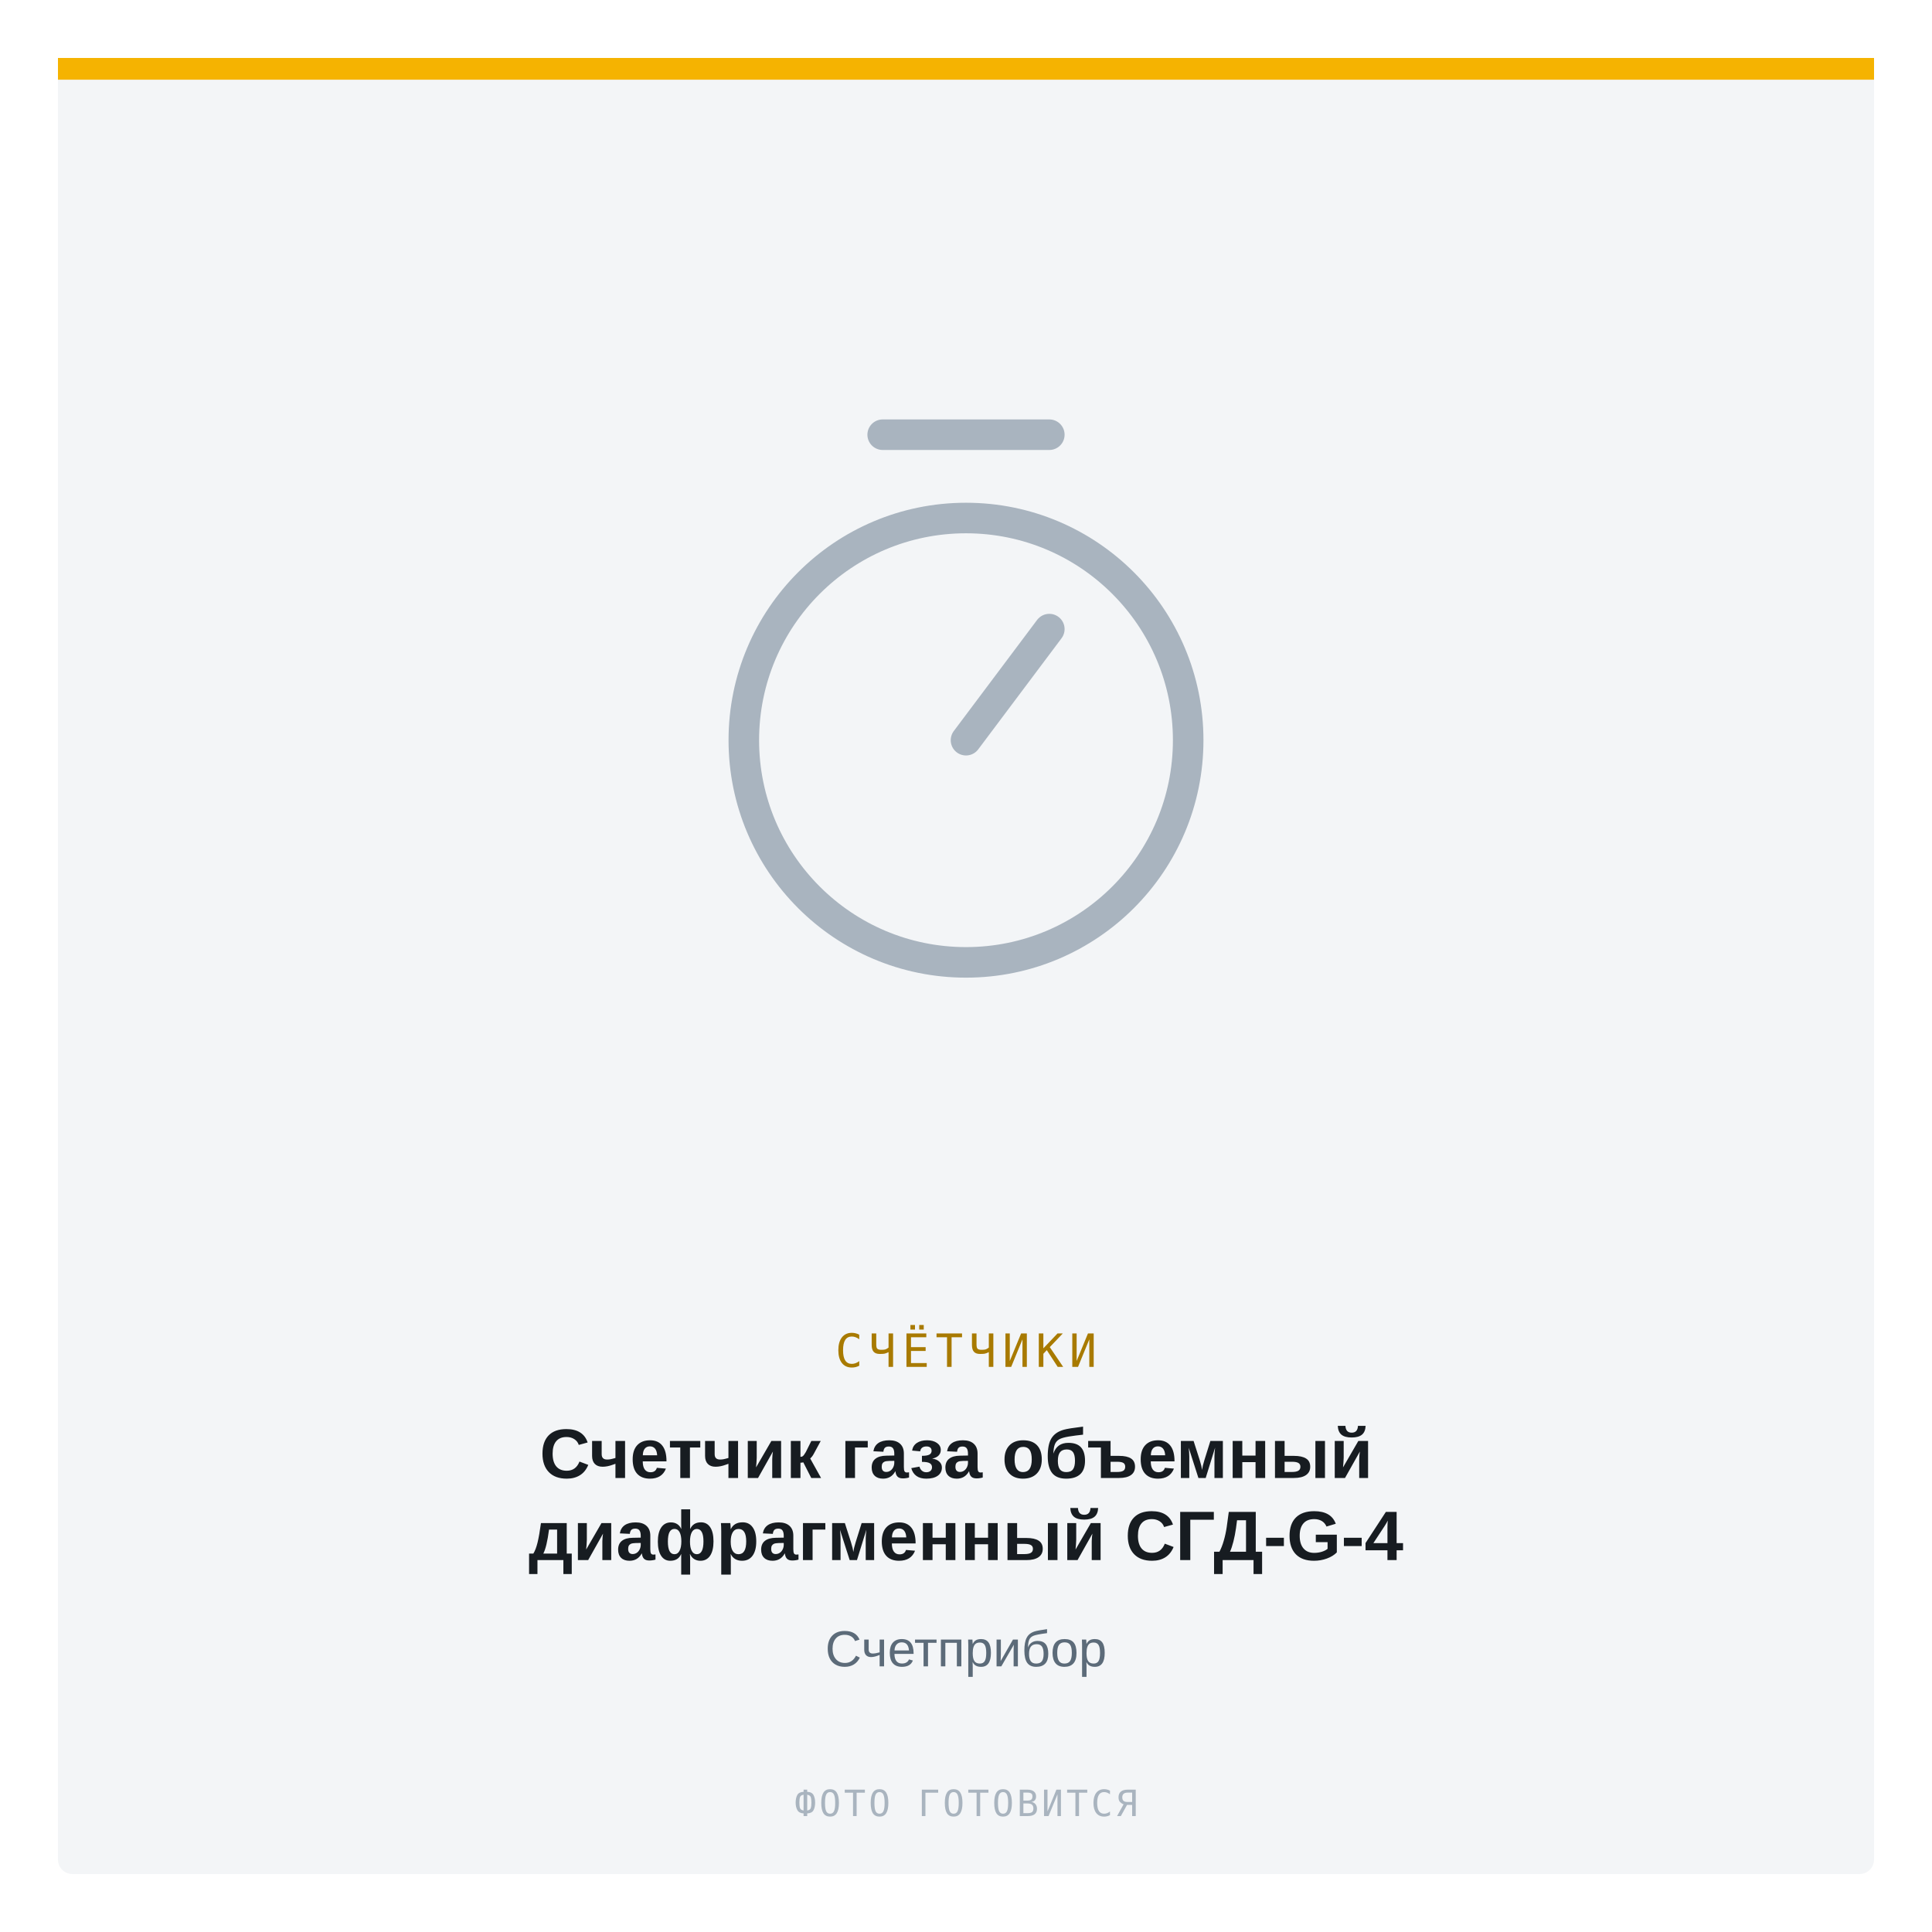
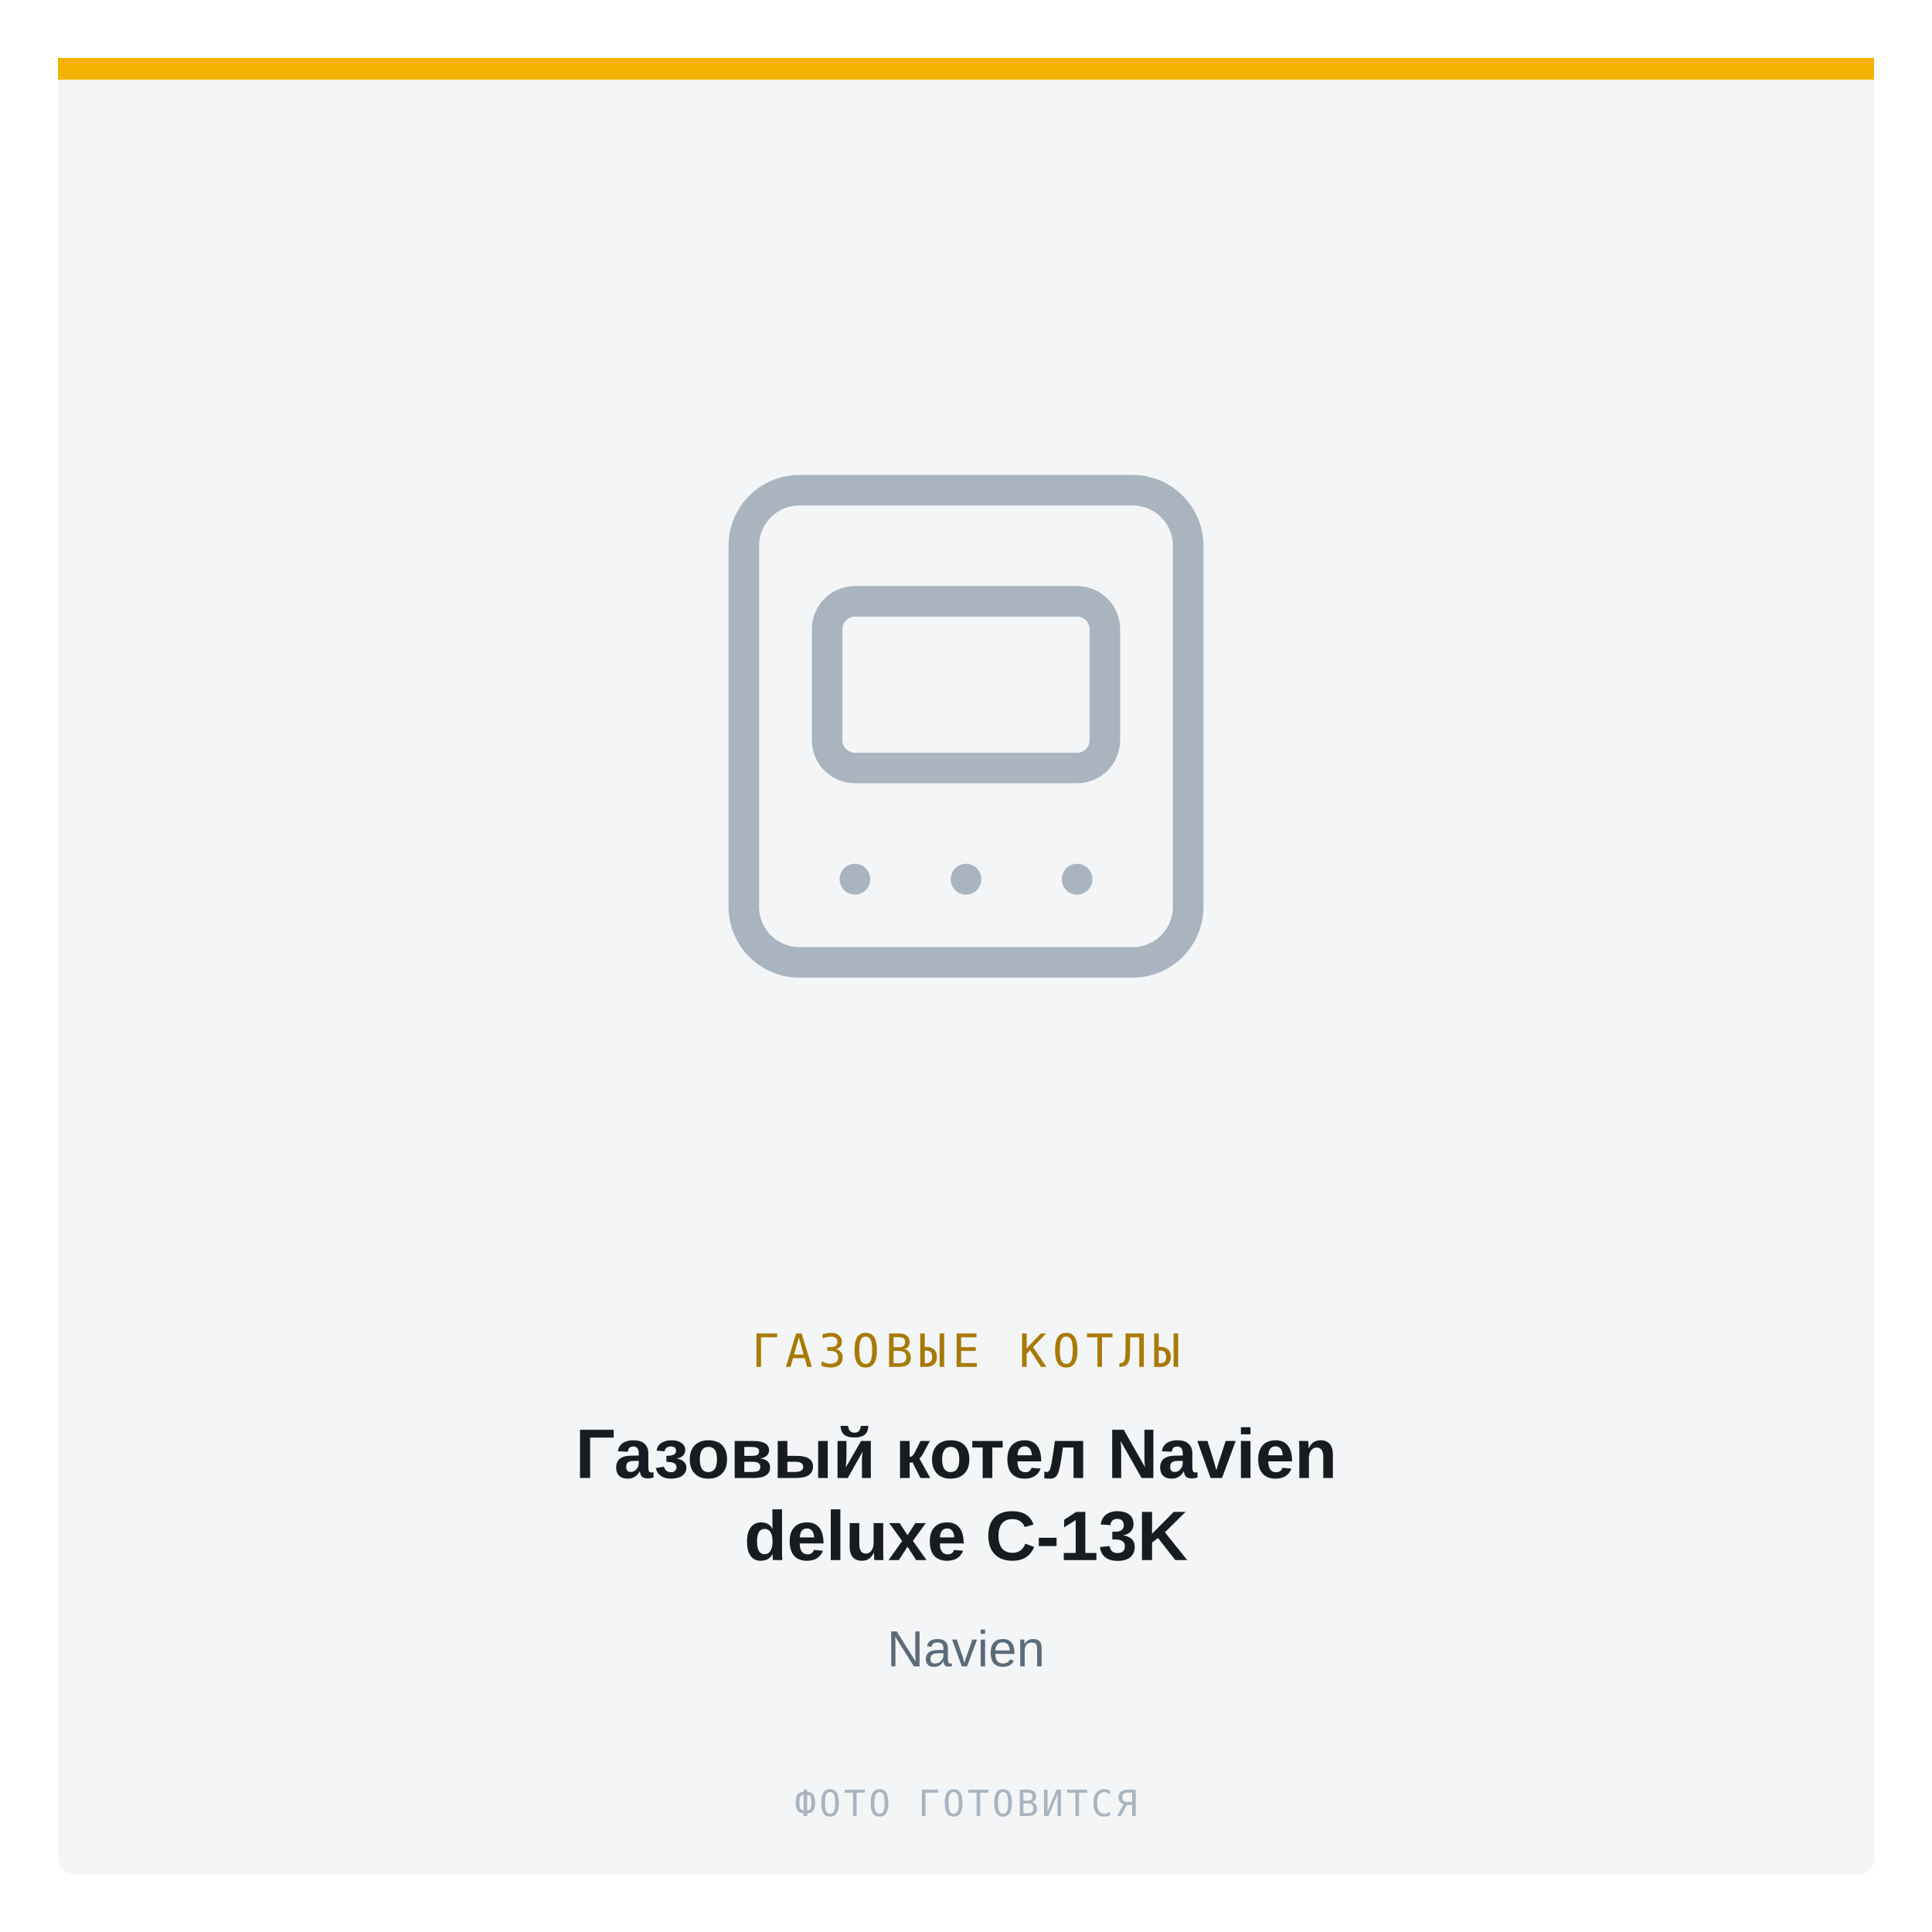
- <svg xmlns="http://www.w3.org/2000/svg" viewBox="0 0 800 800" width="800" height="800" role="img" aria-label="Счетчик газа объемный диафрагменный СГД-G-4">
+ <svg xmlns="http://www.w3.org/2000/svg" viewBox="0 0 800 800" width="800" height="800" role="img" aria-label="Газовый котел Navien deluxe C-13K">
  <rect width="800" height="800" fill="#FFFFFF" />
  <rect x="24" y="24" width="752" height="752" rx="6" fill="#F3F5F7" />
  <rect x="24" y="24" width="752" height="9" rx="0" fill="#F5B301" />
  <g transform="translate(400 295) scale(11.5) translate(-12 -12)" fill="none" stroke="#A9B4BF" stroke-width="1.1" stroke-linecap="round" stroke-linejoin="round">
-     <circle cx="12" cy="13" r="8" />
-     <line x1="12" y1="13" x2="15" y2="9" />
-     <line x1="9" y1="2" x2="15" y2="2" />
+     <rect x="4" y="4" width="16" height="17" rx="2" />
+     <rect x="7" y="8" width="10" height="6" rx="1" />
+     <line x1="8" y1="18" x2="8" y2="18.01" />
+     <line x1="12" y1="18" x2="12" y2="18.01" />
+     <line x1="16" y1="18" x2="16" y2="18.01" />
  </g>
-   <text x="400" y="566" text-anchor="middle" font-family="'IBM Plex Mono', monospace" font-size="19" letter-spacing="2.4" fill="#A87A00">СЧЁТЧИКИ</text>
+   <text x="400" y="566" text-anchor="middle" font-family="'IBM Plex Mono', monospace" font-size="19" letter-spacing="2.4" fill="#A87A00">ГАЗОВЫЕ КОТЛЫ</text>
  <text x="400" y="612" text-anchor="middle" font-family="'IBM Plex Sans', Arial, sans-serif" font-size="29" font-weight="700" fill="#171C21">
-     <tspan x="400" dy="0">Счетчик газа объемный</tspan>
-     <tspan x="400" dy="34">диафрагменный СГД-G-4</tspan>
+     <tspan x="400" dy="0">Газовый котел Navien</tspan>
+     <tspan x="400" dy="34">deluxe C-13K</tspan>
  </text>
-   <text x="400" y="690" text-anchor="middle" font-family="'IBM Plex Sans', Arial, sans-serif" font-size="21" fill="#5C6B79">Счетприбор</text>
+   <text x="400" y="690" text-anchor="middle" font-family="'IBM Plex Sans', Arial, sans-serif" font-size="21" fill="#5C6B79">Navien</text>
  <text x="400" y="752" text-anchor="middle" font-family="'IBM Plex Mono', monospace" font-size="15" letter-spacing="1.2" fill="#A9B4BF">ФОТО ГОТОВИТСЯ</text>
</svg>
